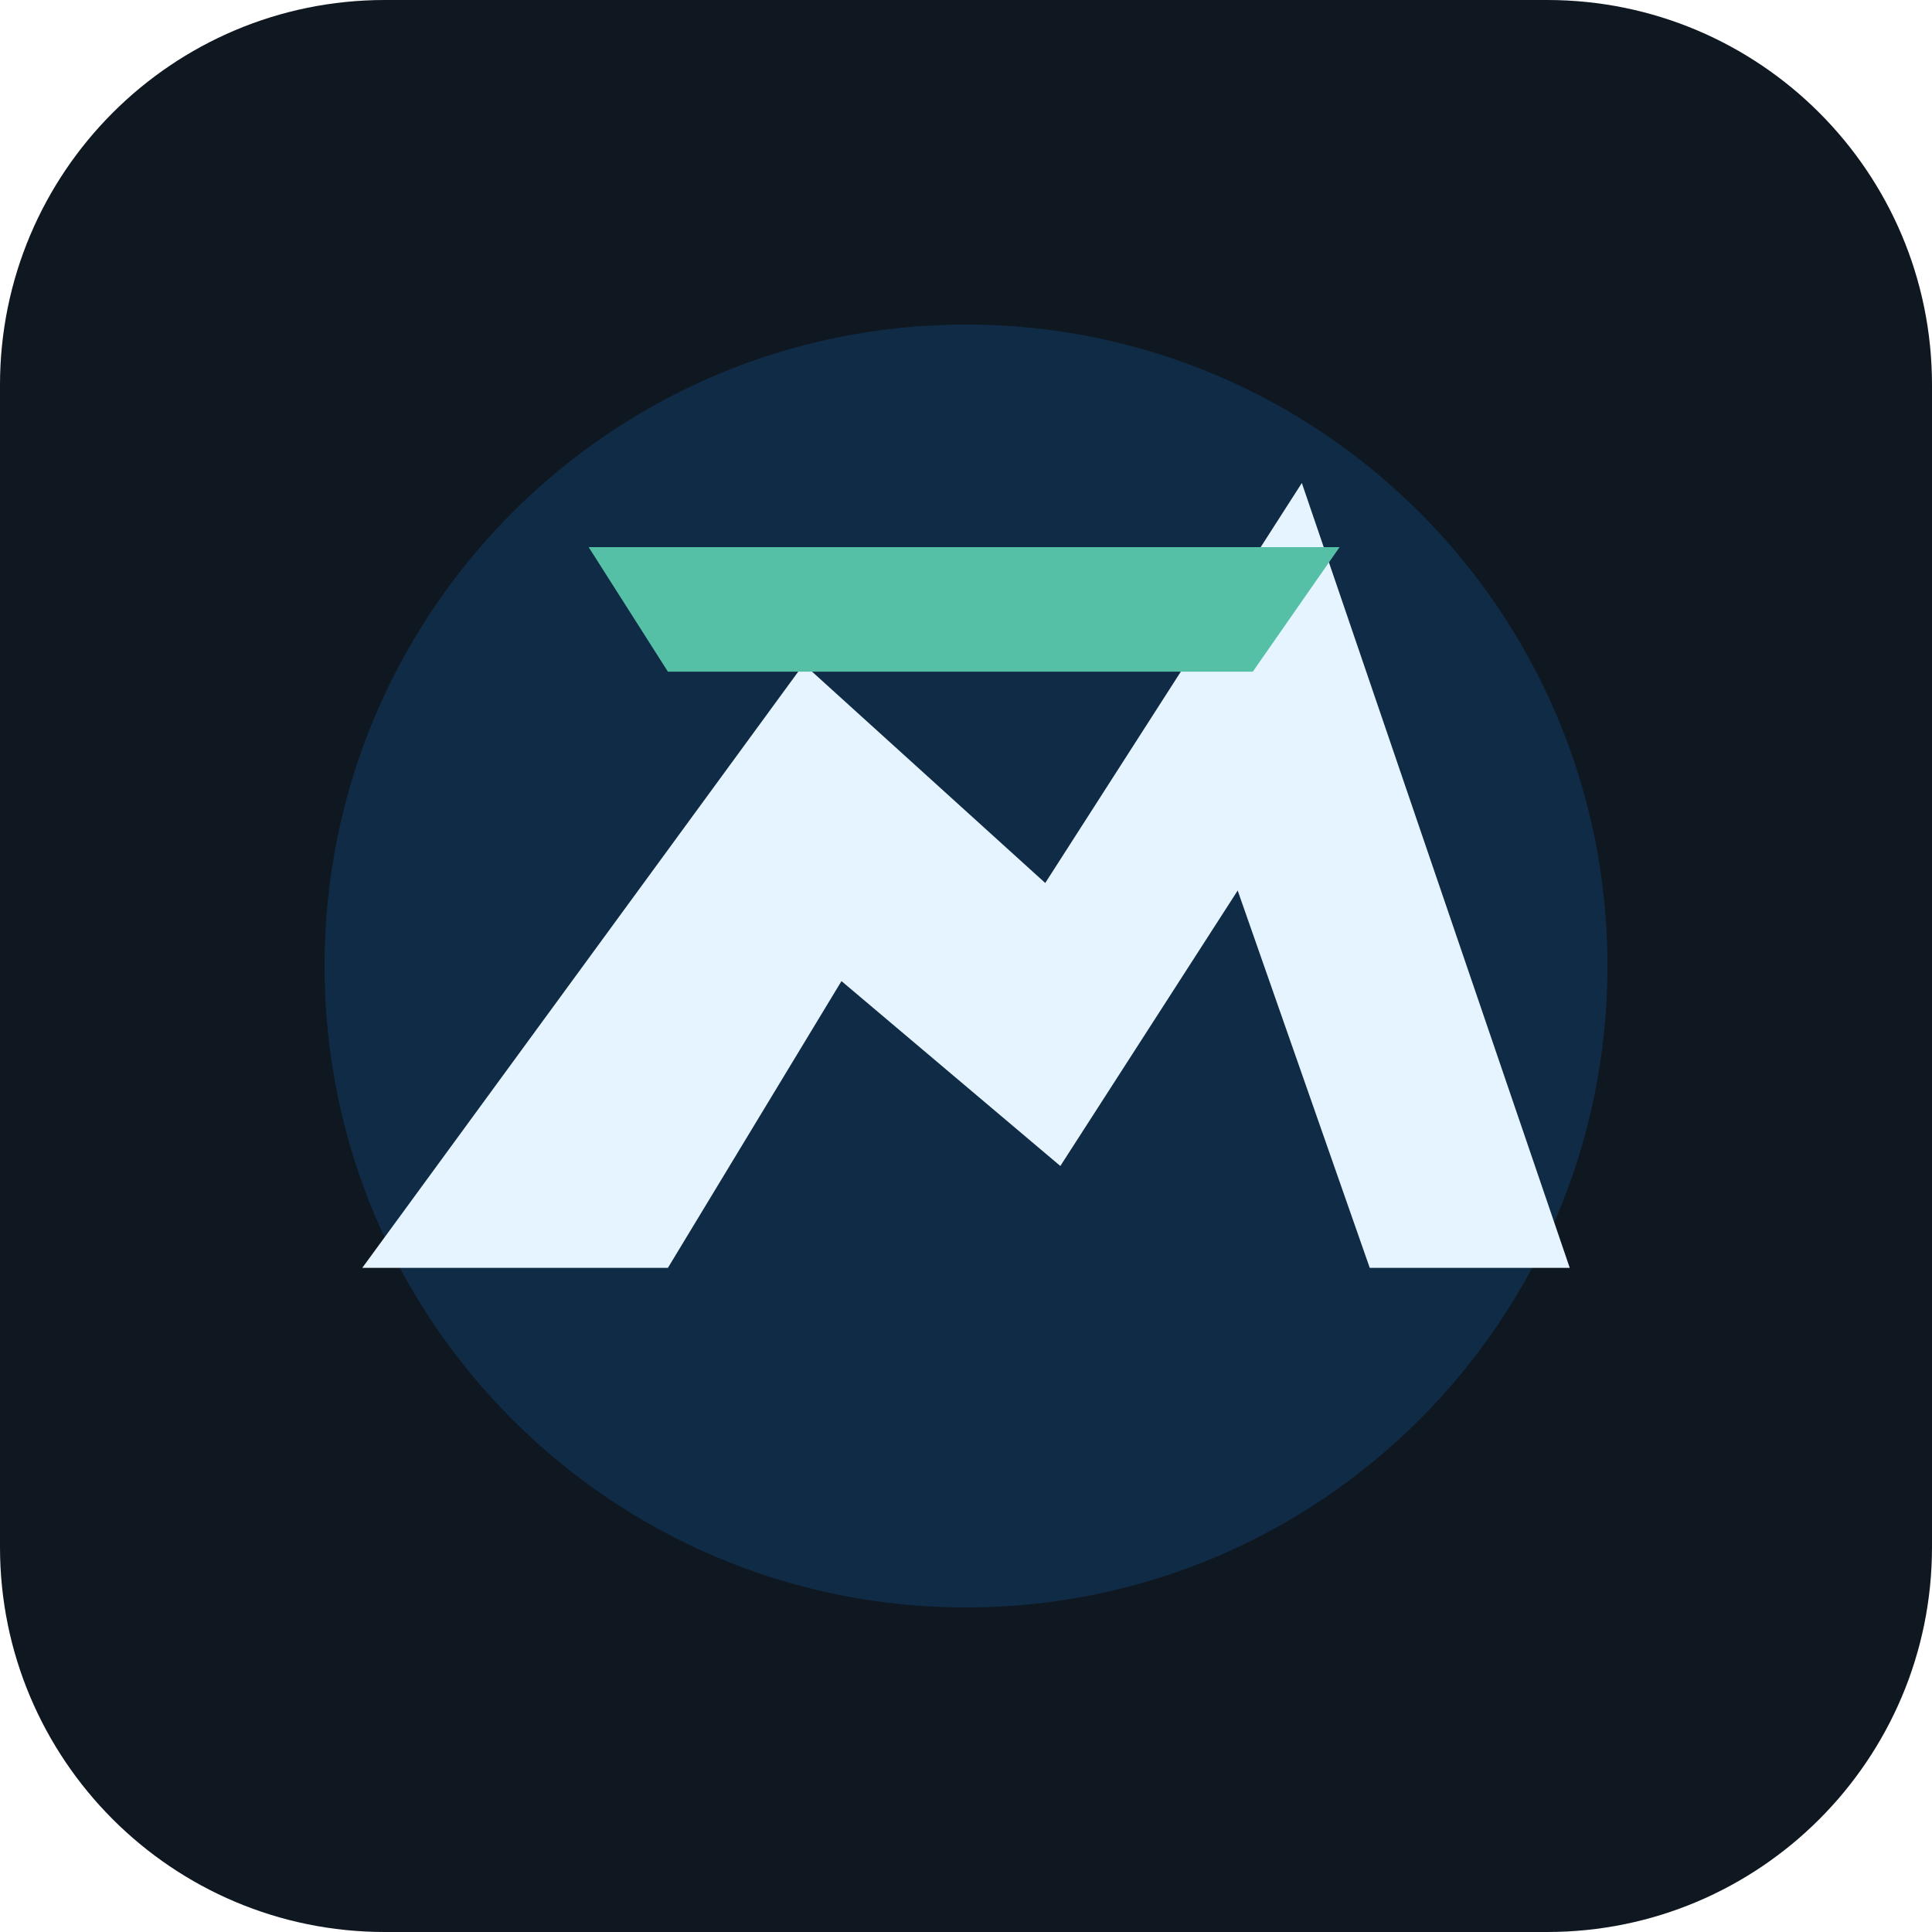
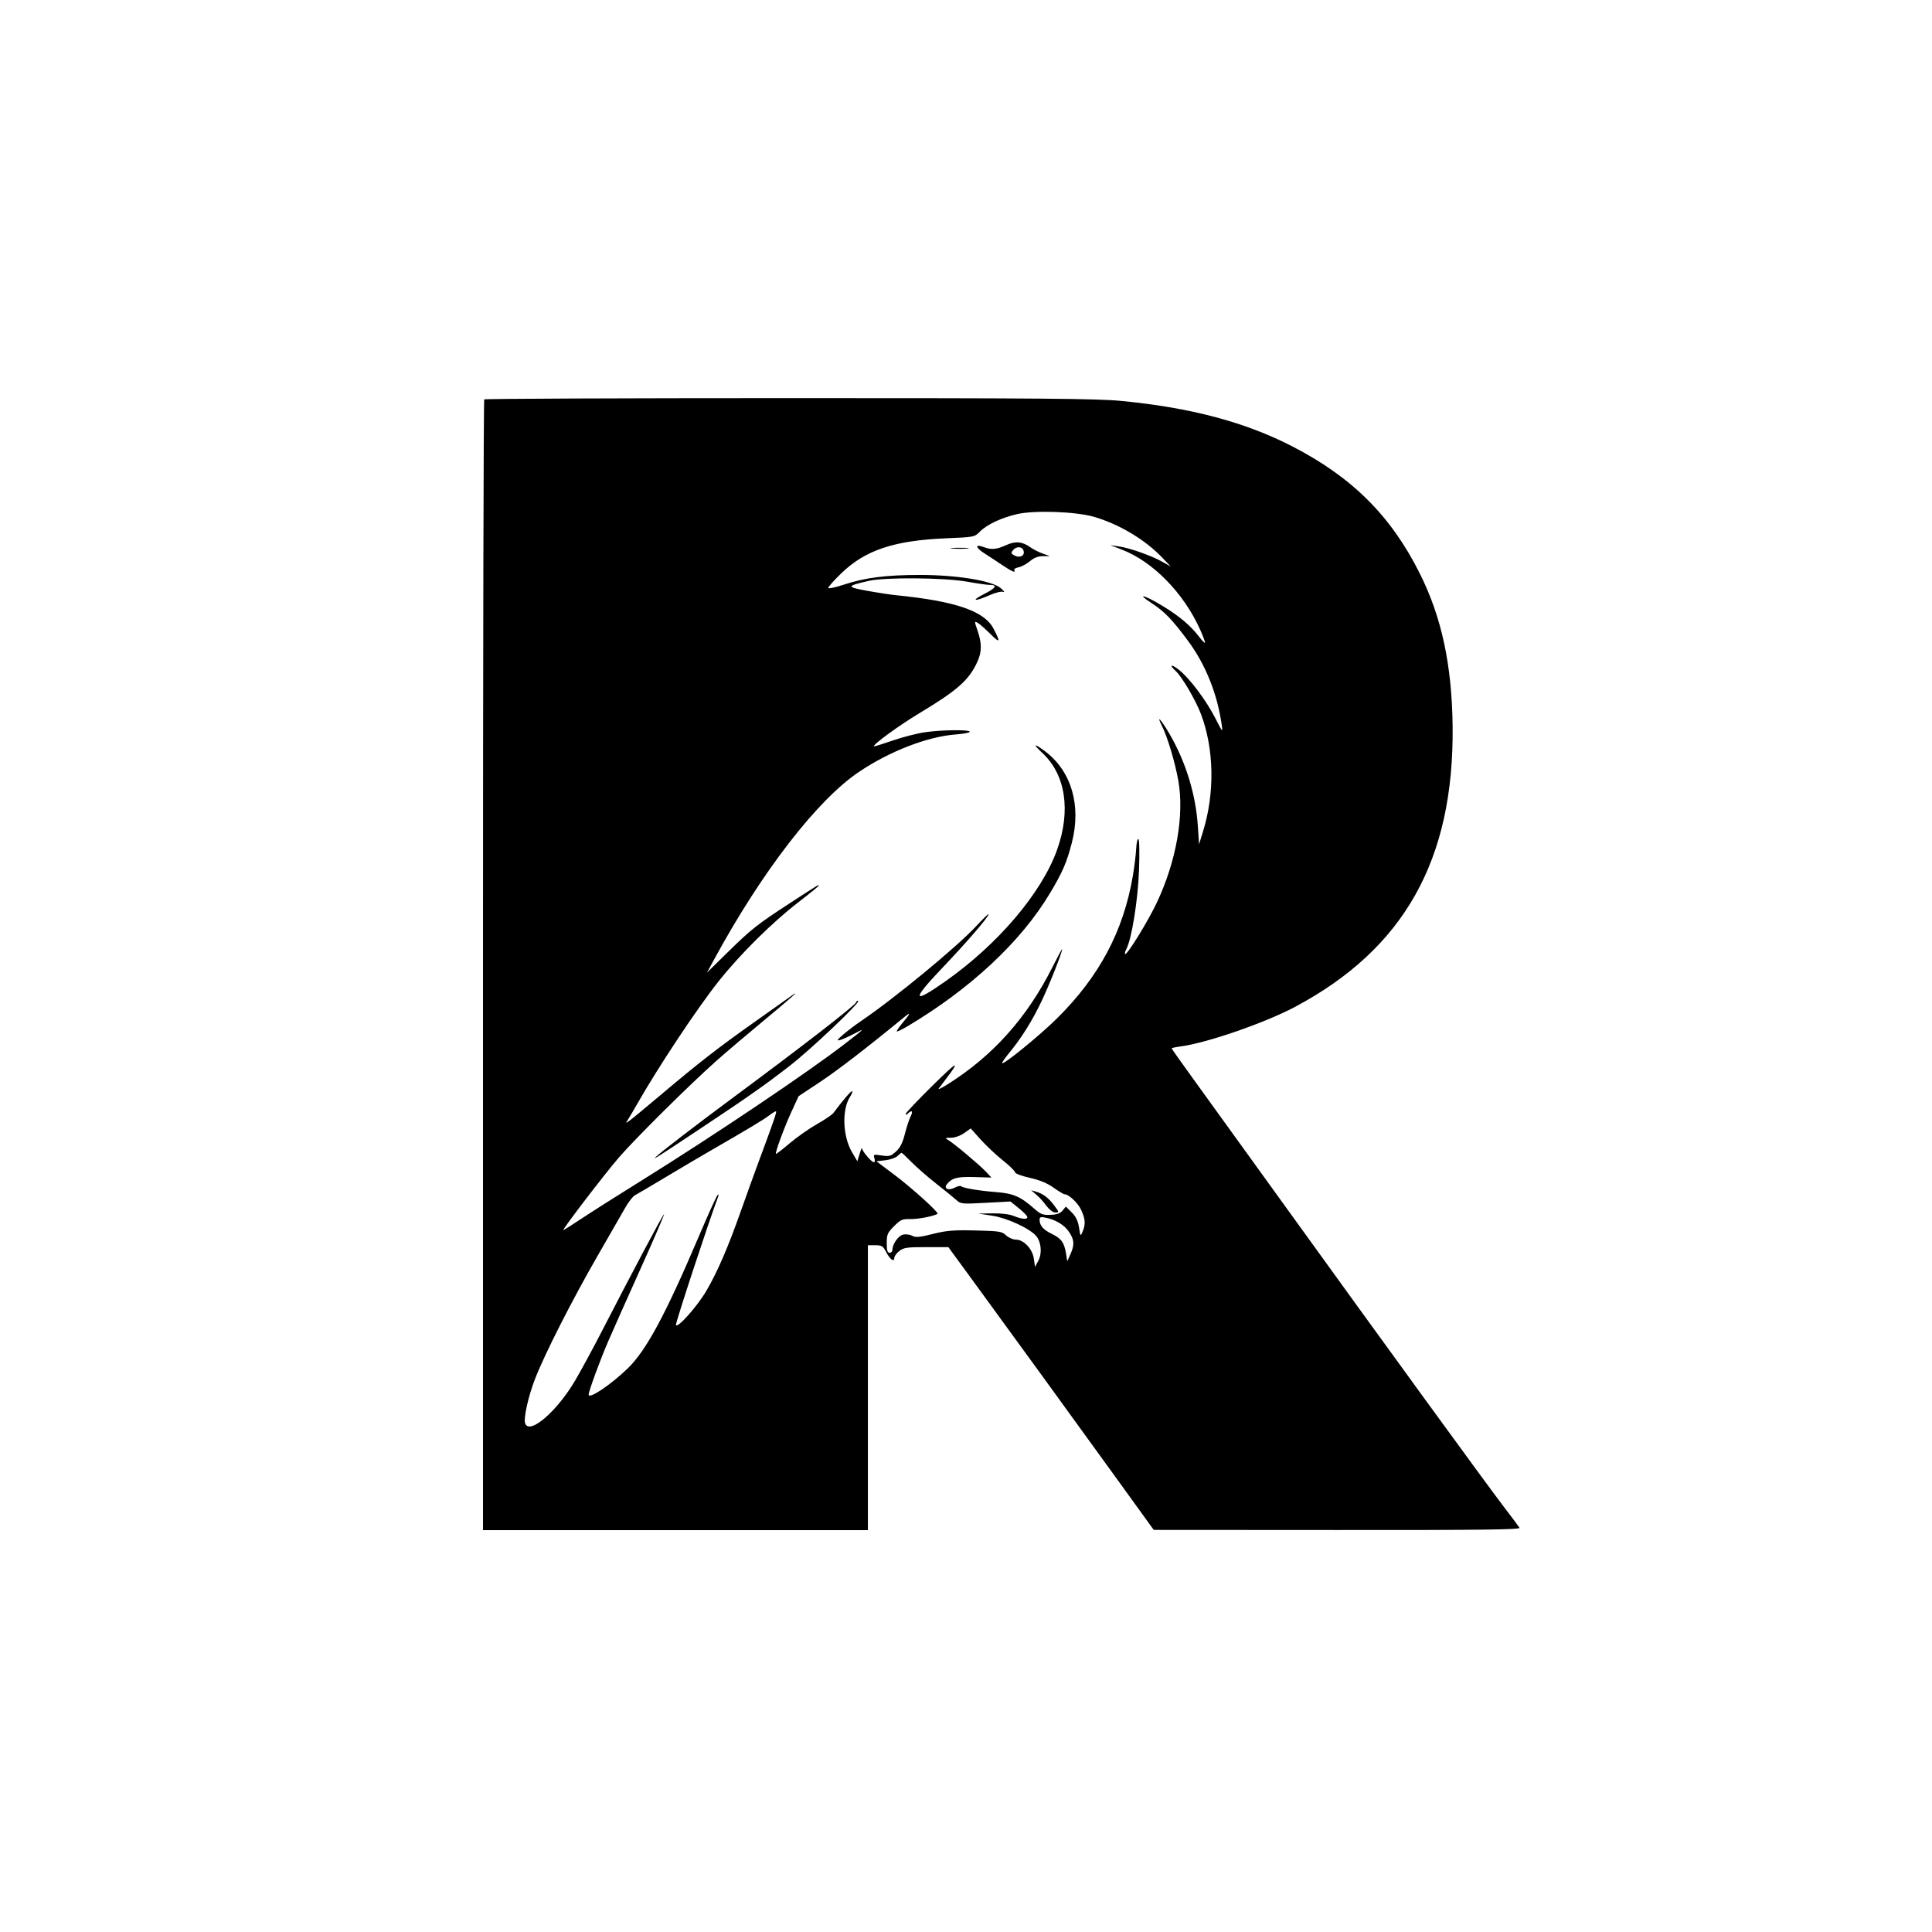
- <svg xmlns="http://www.w3.org/2000/svg" viewBox="0 0 512 512" role="img" aria-label="Raven icon">
-   <rect width="512" height="512" rx="102" fill="#0f1720" />
-   <circle cx="256" cy="256" r="170" fill="#0f6cbd" opacity="0.24" />
-   <path d="M96 336l117-160 64 58 68-106 71 208h-53l-35-100-47 73-58-49-46 76z" fill="#e6f4ff" />
-   <path d="M156 145h199l-23 33H177z" fill="#56c0a7" />
+ <svg xmlns="http://www.w3.org/2000/svg" width="100%" height="auto" viewBox="0 0 1024 1024" version="1.1">
+   <path d="M 256.653 211.680 C 256.294 212.039, 256 347.033, 256 511.667 L 256 811 358 811 L 460 811 460 735.500 L 460 660 463.902 660 C 467.387 660, 468.009 660.394, 469.718 663.689 C 471.752 667.608, 474 669.166, 474 666.656 C 474 665.825, 475.186 664.212, 476.635 663.073 C 478.959 661.244, 480.647 661, 490.956 661 L 502.643 661 515.255 678.250 C 533.759 703.558, 567.095 749.448, 590.762 782.191 L 611.500 810.883 708.809 810.941 C 786.402 810.988, 805.966 810.747, 805.369 809.750 C 804.957 809.063, 801.171 804, 796.956 798.500 C 788.024 786.844, 732.579 710.634, 682.008 640.500 C 662.575 613.550, 640.899 583.526, 633.838 573.780 C 626.777 564.033, 621 555.879, 621 555.658 C 621 555.438, 623.188 554.967, 625.863 554.613 C 639.784 552.766, 670.586 542.099, 686.500 533.614 C 744.229 502.834, 770.692 455.699, 769.918 385.033 C 769.563 352.531, 764.123 327.169, 752.535 303.988 C 737.286 273.484, 716.716 252.964, 685 236.617 C 659.957 223.709, 631.061 216.035, 594.141 212.486 C 581.318 211.254, 552.227 211.011, 418.044 211.018 C 329.638 211.023, 257.013 211.321, 256.653 211.680 M 539.209 272.464 C 530.934 274.341, 523.205 277.949, 519.482 281.672 C 516.478 284.676, 516.464 284.679, 501.488 285.309 C 473.786 286.475, 458.497 291.604, 445.750 304.008 C 442.038 307.620, 439 311.036, 439 311.598 C 439 312.161, 442.712 311.386, 447.250 309.877 C 458.382 306.176, 469.583 304.744, 487.500 304.733 C 507.131 304.721, 525.757 307.759, 530.418 311.732 C 532.113 313.178, 532.702 314.064, 531.727 313.703 C 530.710 313.325, 527.569 314.100, 524.353 315.523 C 516.330 319.071, 514.338 318.524, 521.702 314.795 C 527.974 311.618, 528.899 310, 524.441 310 C 523.099 310, 517.838 309.246, 512.750 308.325 C 500.769 306.155, 469.207 305.881, 460.500 307.871 C 448.505 310.613, 448.411 311.104, 459.500 313.115 C 465 314.113, 471.975 315.177, 475 315.481 C 506.593 318.648, 521.735 323.858, 526.617 333.243 C 530.427 340.567, 530.073 341.169, 524.963 336.058 C 522.204 333.299, 519.136 330.608, 518.146 330.078 C 516.413 329.151, 516.413 329.308, 518.140 334.307 C 520.454 341.003, 520.423 345.472, 518.024 350.756 C 513.632 360.432, 507.508 365.861, 487.252 378.037 C 476.455 384.527, 462.429 394.762, 463.231 395.565 C 463.390 395.723, 467.858 394.341, 473.161 392.493 C 478.464 390.646, 486.255 388.654, 490.474 388.067 C 499.671 386.788, 514 386.659, 514 387.856 C 514 388.326, 510.680 388.962, 506.621 389.269 C 491.638 390.403, 471.755 398.072, 455.407 409.025 C 433.219 423.889, 403.840 461.898, 378.518 508.500 L 374.714 515.500 385.607 504.806 C 398.234 492.410, 401.264 490.016, 418.639 478.708 C 433.597 468.972, 434 468.727, 434 469.365 C 434 469.630, 429.163 473.576, 423.250 478.133 C 409.310 488.877, 392.465 505.557, 380.968 520 C 369.545 534.352, 348.736 565.712, 337.506 585.500 C 335.946 588.250, 333.956 591.625, 333.085 593 C 331.524 595.462, 331.533 595.477, 333.641 594 C 334.819 593.175, 342.469 586.855, 350.641 579.956 C 370.443 563.239, 380.400 555.499, 399.500 541.975 C 408.300 535.744, 417.075 529.515, 419 528.134 C 425.150 523.722, 419.932 528.406, 404 541.601 C 395.475 548.661, 384.450 558.041, 379.500 562.447 C 365.379 575.013, 336.568 603.590, 327.974 613.555 C 320.293 622.459, 297.704 652, 298.575 652 C 298.820 652, 303.178 649.238, 308.260 645.862 C 313.342 642.486, 327.625 633.428, 340 625.732 C 378.639 601.704, 428.467 568.189, 448 553.090 C 458.476 544.992, 458.773 544.674, 453 547.750 C 449.975 549.362, 446.442 550.947, 445.148 551.273 C 443.291 551.741, 443.683 551.107, 447.014 548.256 C 449.334 546.270, 453.606 543.038, 456.507 541.073 C 474.123 529.141, 507.289 501.806, 517.404 490.880 C 521.032 486.962, 524 484.099, 524 484.517 C 524 485.984, 512.411 499.421, 499.133 513.348 C 483.012 530.258, 483.601 532.414, 501 520.177 C 528.925 500.538, 552.041 473.349, 560.243 450.500 C 567.738 429.618, 564.799 410.444, 552.343 398.962 C 547.078 394.109, 548.118 393.782, 554.156 398.393 C 567.942 408.920, 573.170 427.012, 568.104 446.668 C 565.414 457.107, 563.164 462.295, 556.482 473.464 C 541.153 499.086, 514.487 524, 481.122 543.873 C 478.164 545.635, 475.561 546.895, 475.339 546.672 C 475.116 546.450, 476.524 544.365, 478.467 542.039 C 482.736 536.929, 482.946 536.078, 479.172 539.178 C 459.634 555.222, 443.986 567.273, 434.656 573.461 L 423.275 581.008 419.478 589.254 C 415.688 597.486, 410.702 611.035, 411.258 611.591 C 411.419 611.753, 414.690 609.227, 418.526 605.978 C 422.362 602.729, 428.875 598.156, 433 595.817 C 437.125 593.477, 441.038 590.832, 441.696 589.940 C 446.342 583.635, 451.252 577.919, 451.666 578.333 C 451.938 578.604, 451.467 579.884, 450.620 581.176 C 446.100 588.075, 446.599 602.250, 451.664 610.843 L 454.410 615.500 455.628 611.500 C 456.298 609.300, 456.881 608.028, 456.923 608.673 C 457.026 610.245, 461.922 616, 463.156 616 C 463.700 616, 463.834 615.053, 463.459 613.870 C 462.818 611.850, 463.016 611.775, 467.319 612.421 C 471.380 613.030, 472.177 612.807, 474.918 610.300 C 477.143 608.266, 478.425 605.722, 479.604 601 C 480.497 597.425, 481.863 593.263, 482.639 591.750 C 484.094 588.917, 483.319 588.081, 481.200 590.200 C 480.540 590.860, 480 590.966, 480 590.437 C 480 589.907, 486.376 583.179, 494.168 575.487 C 507.306 562.518, 509.260 561.478, 501.662 571.500 C 499.994 573.700, 498.150 576.142, 497.565 576.927 C 496.979 577.712, 499.200 576.646, 502.500 574.559 C 526.483 559.387, 544.405 539.302, 557.874 512.500 C 560.638 507, 562.922 502.751, 562.950 503.059 C 563.084 504.553, 556.335 521.636, 552.056 530.630 C 547.006 541.247, 541.363 550.243, 534.708 558.290 C 532.529 560.925, 530.935 563.269, 531.166 563.499 C 532.029 564.363, 551.163 548.745, 560.207 539.795 C 582.662 517.573, 595.439 493.570, 600.429 464.236 C 601.247 459.431, 602.042 452.953, 602.197 449.839 C 602.352 446.725, 602.885 444.429, 603.382 444.736 C 603.900 445.057, 604.033 452.167, 603.692 461.397 C 603.106 477.266, 599.799 497.770, 596.974 503.049 C 596.349 504.216, 596.053 505.386, 596.315 505.648 C 597.229 506.562, 608.351 488.550, 613.134 478.412 C 623.451 456.539, 627.768 432.108, 624.546 413.829 C 622.821 404.045, 618.741 390.412, 615.811 384.645 C 612.555 378.237, 615.548 381.517, 620.021 389.259 C 628.512 403.957, 633.719 420.892, 634.854 437.500 L 635.537 447.500 637.686 440.500 C 643.928 420.166, 643.502 396.953, 636.546 378.512 C 633.719 371.016, 626.424 358.599, 623.059 355.553 C 619.308 352.159, 620.926 351.846, 625.058 355.167 C 630.658 359.667, 639.360 371.290, 644.149 380.665 C 648.110 388.419, 648.145 388.453, 647.510 384 C 645.199 367.774, 638.954 352.205, 629.785 339.809 C 621.431 328.516, 617.210 324.122, 610.595 319.830 C 601.700 314.060, 606.437 315.231, 616.342 321.250 C 625.181 326.622, 631.099 331.641, 635.688 337.657 C 637.113 339.526, 638.451 340.882, 638.662 340.671 C 638.873 340.460, 637.724 337.342, 636.108 333.742 C 627.378 314.284, 611.042 297.605, 594.510 291.272 L 588.500 288.969 593 289.606 C 598.747 290.419, 610.199 294.463, 616 297.728 L 620.500 300.261 616 295.539 C 606.934 286.026, 593.152 277.790, 579.829 273.924 C 570.249 271.145, 548.471 270.362, 539.209 272.464 M 533.141 288.982 C 528.278 291.233, 525.399 291.482, 521.481 289.993 C 516.622 288.145, 516.833 290.143, 521.835 293.342 C 524.552 295.079, 528.939 297.962, 531.584 299.750 C 536.295 302.935, 538.655 303.869, 537.575 302.122 C 537.277 301.639, 538.312 300.988, 539.877 300.675 C 541.441 300.362, 544.140 298.912, 545.874 297.453 C 548.034 295.635, 550.203 294.793, 552.763 294.777 L 556.500 294.753 552.707 293.414 C 550.621 292.678, 547.621 291.154, 546.041 290.029 C 541.758 286.980, 538.108 286.683, 533.141 288.982 M 504.776 290.733 C 507.128 290.945, 510.728 290.942, 512.776 290.727 C 514.824 290.512, 512.900 290.339, 508.500 290.343 C 504.100 290.346, 502.424 290.522, 504.776 290.733 M 536.937 291.576 C 535.853 292.883, 535.874 293.308, 537.064 294.061 C 540.374 296.155, 543.578 294.670, 542.396 291.590 C 541.614 289.550, 538.624 289.543, 536.937 291.576 M 453.728 531.268 C 453.034 533.075, 425.551 554.352, 388 582.155 C 368.864 596.323, 349.802 610.977, 347.500 613.289 C 345.781 615.016, 348.666 613.177, 371.500 597.992 C 397.007 581.029, 404.764 575.580, 418.500 564.974 C 429.451 556.518, 455.847 531.514, 454.863 530.529 C 454.524 530.191, 454.013 530.523, 453.728 531.268 M 407.500 591.321 C 404.617 593.530, 397.017 598.090, 375.500 610.519 C 370 613.696, 359.425 619.941, 352 624.396 C 344.575 628.852, 337.616 632.953, 336.536 633.510 C 335.456 634.067, 333.164 636.993, 331.441 640.011 C 329.719 643.030, 323.003 654.725, 316.518 666 C 303.094 689.337, 288.923 717.214, 283.676 730.606 C 279.999 739.993, 277.357 751.881, 278.365 754.508 C 280.706 760.608, 295.317 747.987, 304.906 731.581 C 308.164 726.008, 314.295 714.710, 318.532 706.474 C 334.743 674.964, 351.177 644.009, 351.947 643.533 C 352.389 643.260, 346.928 655.966, 339.811 671.768 C 332.695 687.571, 324.828 705.225, 322.329 711 C 318.077 720.825, 312 737.395, 312 739.163 C 312 741.825, 323.629 734.041, 332.648 725.342 C 342.496 715.844, 352.737 696.827, 370.530 655 C 375.326 643.725, 379.710 634.050, 380.272 633.500 C 380.965 632.822, 381.052 633.144, 380.542 634.500 C 375.594 647.655, 357.943 701.325, 358.258 702.259 C 358.953 704.323, 369.576 692.402, 374.386 684.159 C 380.287 674.048, 385.795 661.329, 392.564 642.184 C 395.614 633.558, 399.698 622.225, 401.640 617 C 410.408 593.406, 411.918 589.001, 411.232 589.011 C 410.829 589.017, 409.150 590.057, 407.500 591.321 M 511.028 600.553 C 508.971 602.003, 506.119 603.012, 504.028 603.030 C 500.886 603.057, 500.719 603.185, 502.500 604.191 C 505.320 605.784, 518.909 617.184, 522.498 620.967 L 525.497 624.128 516.498 623.865 C 507.442 623.601, 504.653 624.303, 501.982 627.522 C 499.939 629.983, 502.608 631.254, 506.064 629.467 C 507.539 628.704, 509.024 628.358, 509.364 628.697 C 510.361 629.694, 518.855 631.126, 528 631.838 C 537.159 632.551, 540.924 634.199, 548.301 640.725 C 551.579 643.625, 552.748 644.061, 556.801 643.895 C 560.212 643.756, 561.969 643.128, 563.210 641.602 L 564.919 639.500 568.018 642.577 C 570.238 644.783, 571.338 647.050, 571.899 650.577 C 572.676 655.461, 572.692 655.477, 573.841 652.685 C 575.440 648.801, 575.267 646.184, 573.095 641.401 C 571.391 637.651, 566.507 633, 564.272 633 C 563.766 633, 561.138 631.426, 558.433 629.503 C 555.041 627.091, 551.105 625.464, 545.757 624.262 C 541.481 623.300, 538 621.992, 538 621.345 C 538 620.700, 535.104 617.868, 531.564 615.051 C 528.024 612.234, 522.737 607.269, 519.814 604.018 L 514.500 598.105 511.028 600.553 M 475.726 612.703 C 474.789 613.639, 471.883 614.652, 469.266 614.953 L 464.510 615.500 474.005 622.633 C 483.237 629.568, 497.755 642.677, 496.916 643.320 C 495.362 644.512, 486.675 646.223, 482.617 646.135 C 478.219 646.040, 477.351 646.413, 473.867 649.897 C 470.385 653.380, 470 654.274, 470 658.882 C 470 662.765, 470.362 664, 471.500 664 C 472.325 664, 473 663.303, 473 662.450 C 473 659.439, 476.065 655.022, 478.595 654.387 C 480.003 654.034, 482.185 654.296, 483.444 654.970 C 485.333 655.981, 487.256 655.815, 494.408 654.023 C 501.694 652.198, 505.301 651.902, 516.963 652.175 C 529.745 652.474, 531.035 652.678, 533.237 654.750 C 534.553 655.987, 536.830 657, 538.299 657 C 542.547 657, 547.207 661.870, 547.952 667.089 L 548.582 671.500 550.363 668.159 C 552.426 664.292, 551.869 658.225, 549.163 655.064 C 545.762 651.093, 533.787 645.561, 526 644.363 L 518.500 643.211 526.128 643.105 C 530.872 643.040, 535.113 643.567, 537.346 644.500 C 541.766 646.347, 545.136 646.466, 544.404 644.750 C 544.111 644.063, 542.002 641.997, 539.718 640.159 L 535.564 636.818 522.429 637.522 C 509.813 638.198, 509.198 638.139, 506.897 636.038 C 505.578 634.835, 500.823 630.970, 496.329 627.449 C 491.835 623.929, 485.932 618.787, 483.213 616.024 C 480.493 613.261, 478.079 611, 477.848 611 C 477.617 611, 476.662 611.766, 475.726 612.703 M 549.245 633.168 C 550.755 634.450, 553.135 637.075, 554.535 639 C 555.934 640.925, 557.961 642.551, 559.040 642.613 C 561.546 642.759, 561.515 642.541, 558.438 638.508 C 555.569 634.746, 552.706 632.639, 549 631.562 L 546.500 630.835 549.245 633.168 M 551 646.441 C 551 649.545, 552.927 651.786, 557.500 654 C 562.539 656.439, 564.083 658.591, 565.035 664.500 L 565.680 668.500 567.340 664.782 C 569.601 659.718, 569.430 657.097, 566.561 652.875 C 564.056 649.189, 559.506 646.451, 554.080 645.366 C 551.612 644.872, 551 645.086, 551 646.441" stroke="none" fill="black" fill-rule="evenodd" />
</svg>
